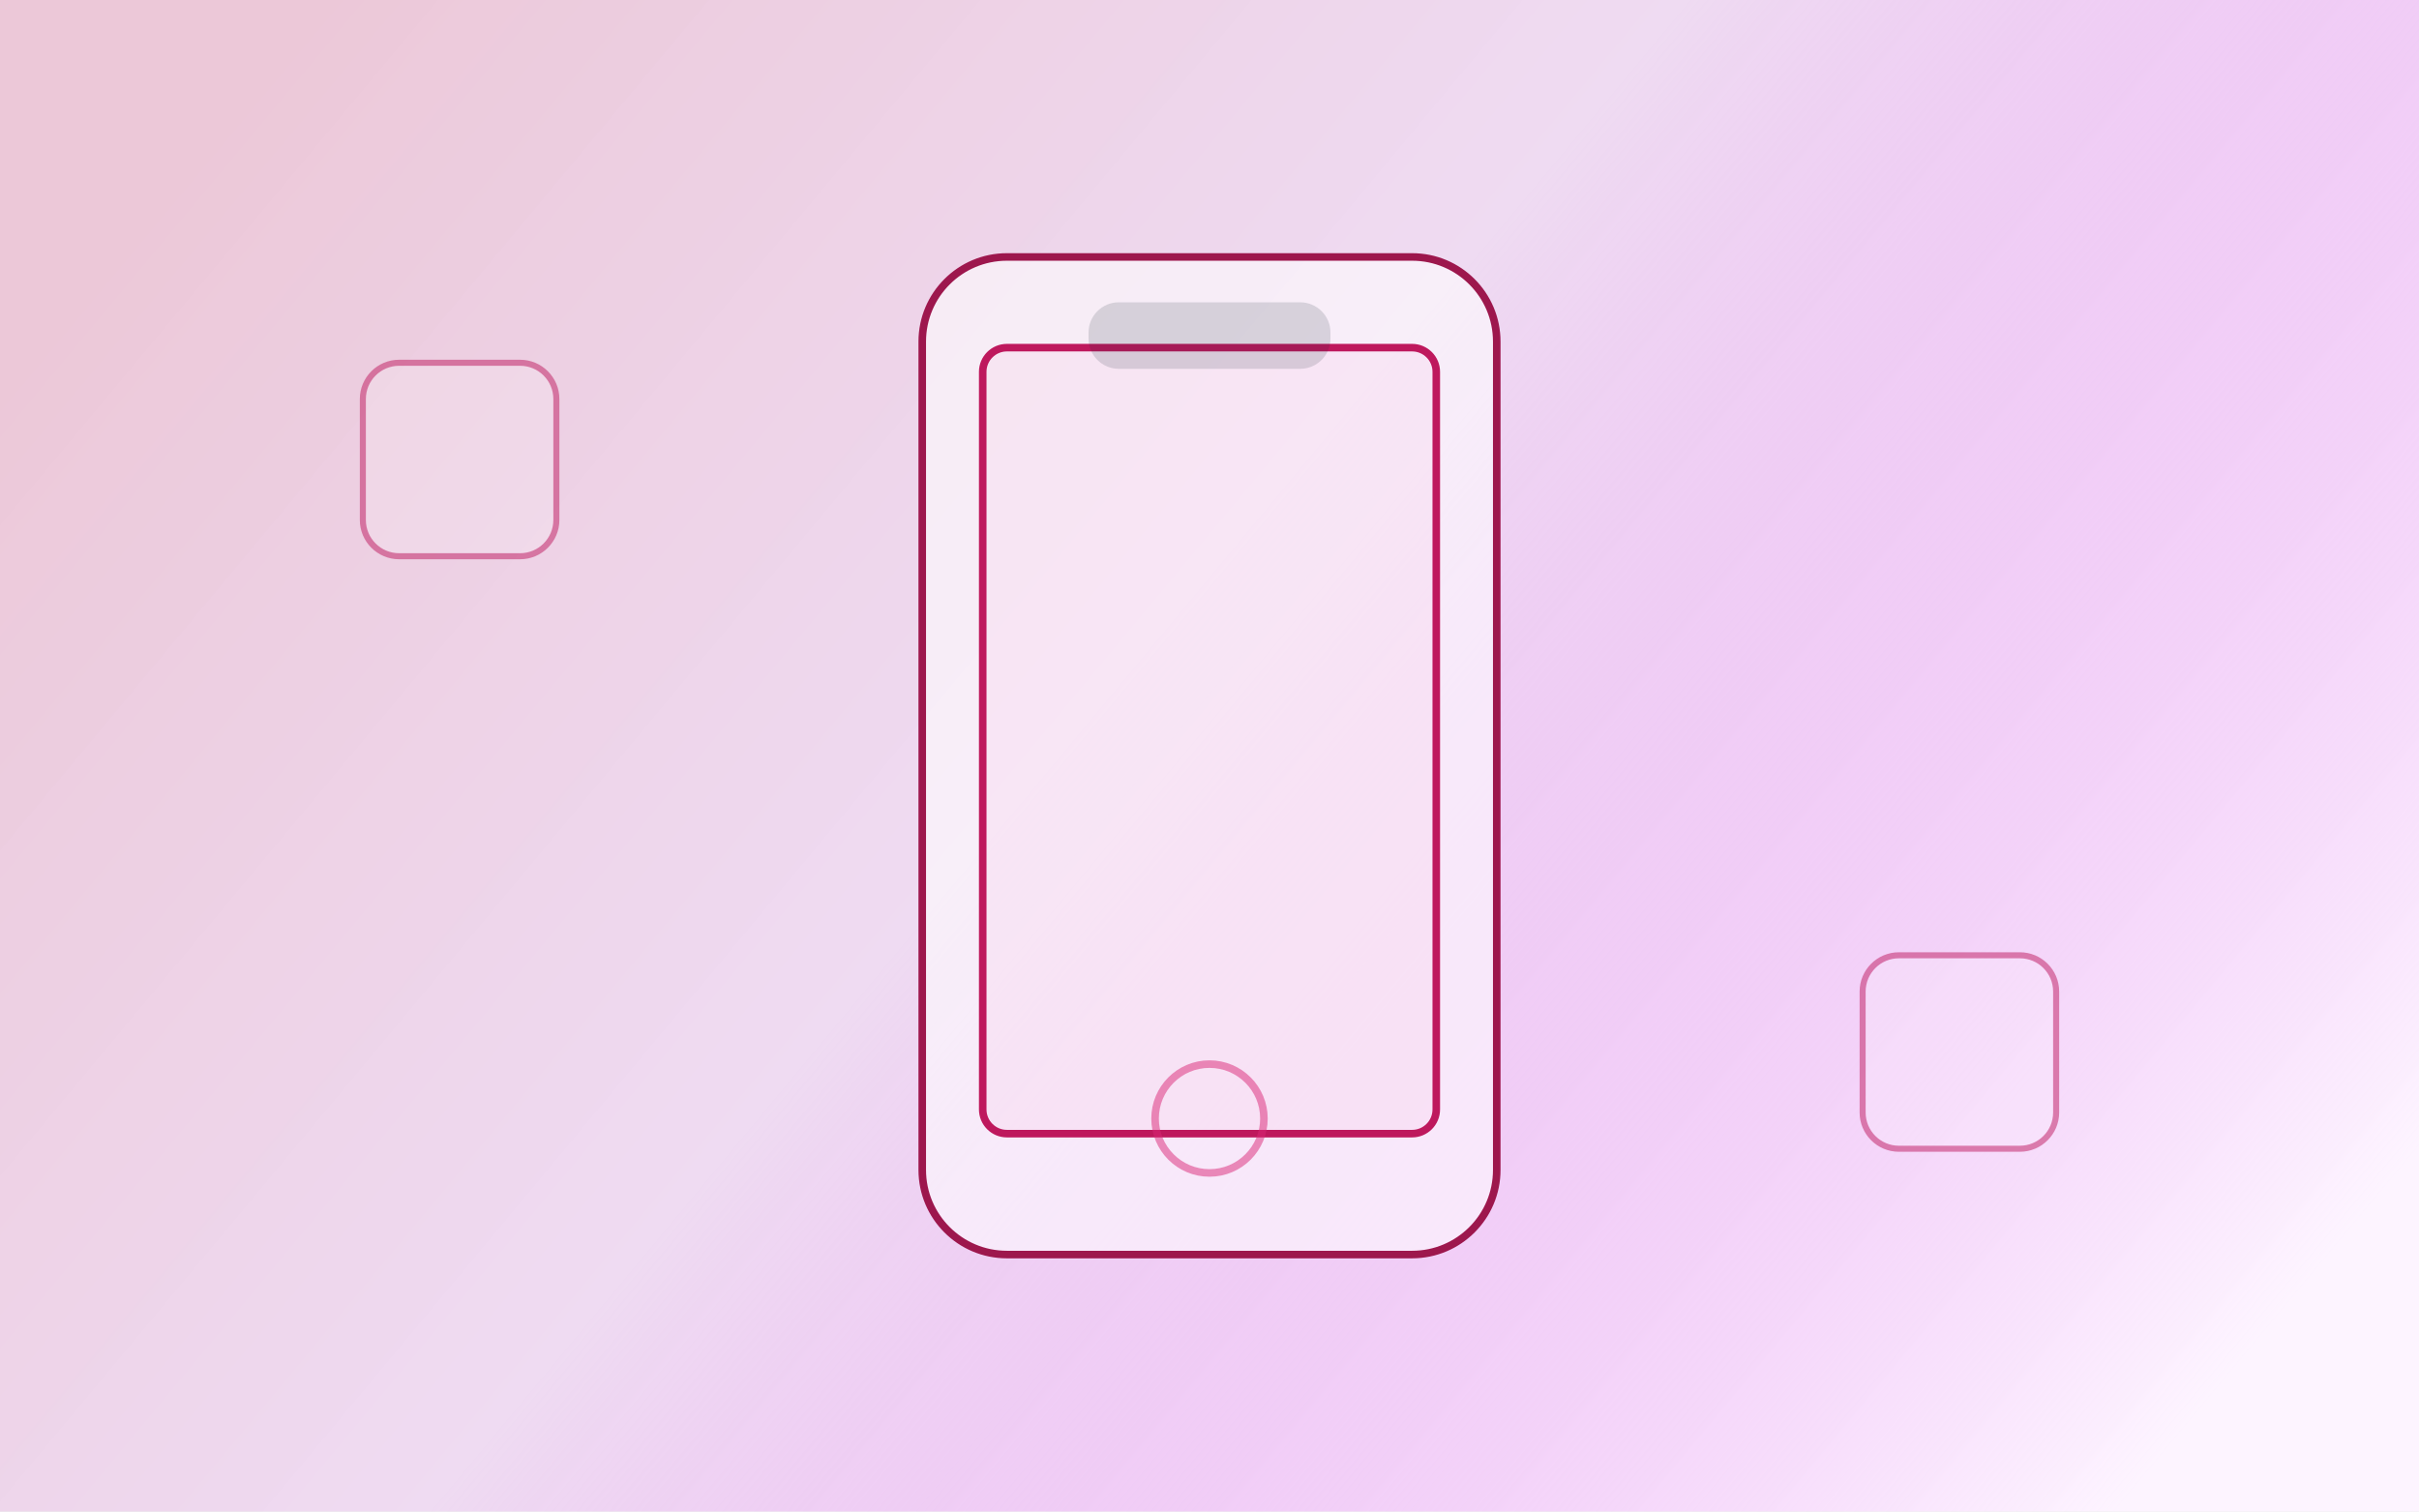
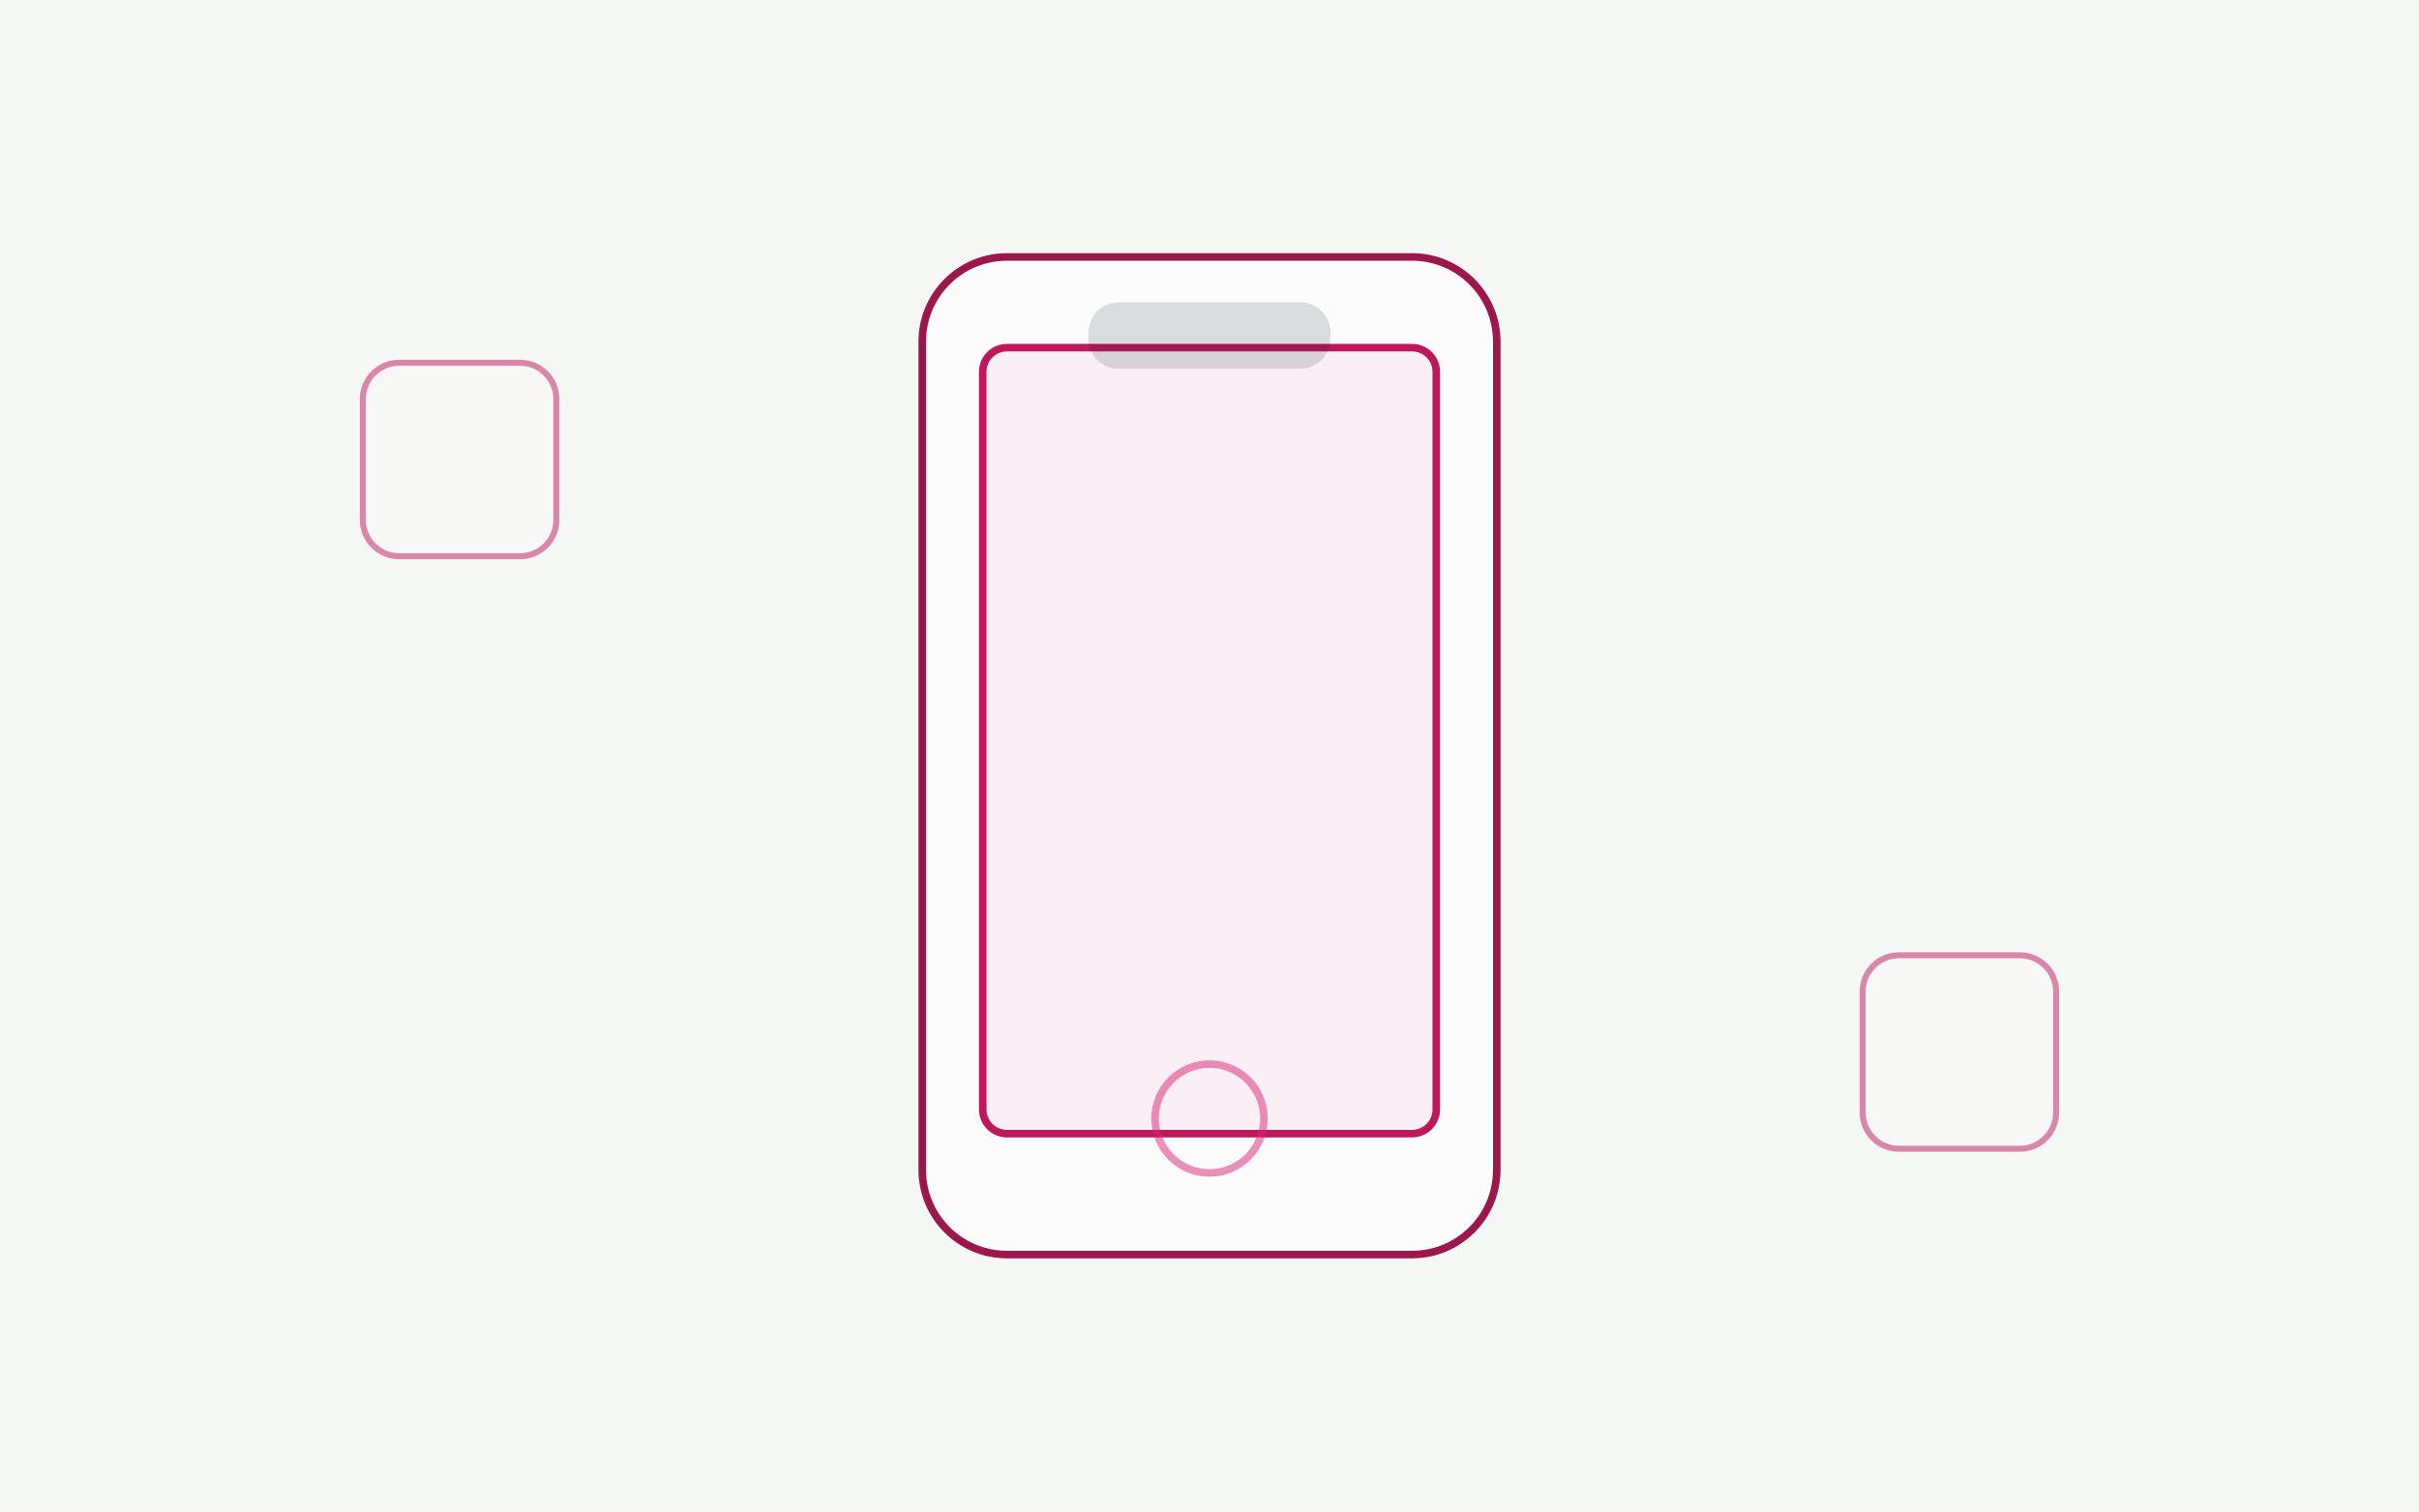
<svg xmlns="http://www.w3.org/2000/svg" viewBox="0 0 800 500" fill="none">
-   <defs>
-     <linearGradient id="g6" x1="100" y1="0" x2="700" y2="500" gradientUnits="userSpaceOnUse">
-       <stop stop-color="#DB2777" stop-opacity="0.2" />
-       <stop offset="0.45" stop-color="#E879F9" stop-opacity="0.18" />
-       <stop offset="1" stop-color="#FDF4FF" />
-     </linearGradient>
-   </defs>
-   <rect width="800" height="500" fill="url(#g6)" />
+   <rect width="800" height="500" fill="#F5F7F4" />
  <g transform="translate(400 250)" stroke="#9D174D" stroke-width="2.5">
    <rect x="-95" y="-165" width="190" height="330" rx="28" fill="white" fill-opacity="0.55" />
    <rect x="-75" y="-135" width="150" height="260" rx="8" fill="#FBCFE8" fill-opacity="0.25" stroke="#BE185D" />
    <rect x="-40" y="-150" width="80" height="22" rx="10" fill="#1F2937" fill-opacity="0.15" stroke="none" />
    <circle cx="0" cy="120" r="18" fill="none" stroke="#DB2777" stroke-opacity="0.5" />
  </g>
  <g opacity="0.5" stroke="#BE185D" stroke-width="2">
    <rect x="120" y="120" width="64" height="64" rx="12" fill="white" fill-opacity="0.35" />
    <rect x="616" y="316" width="64" height="64" rx="12" fill="white" fill-opacity="0.35" />
  </g>
</svg>
